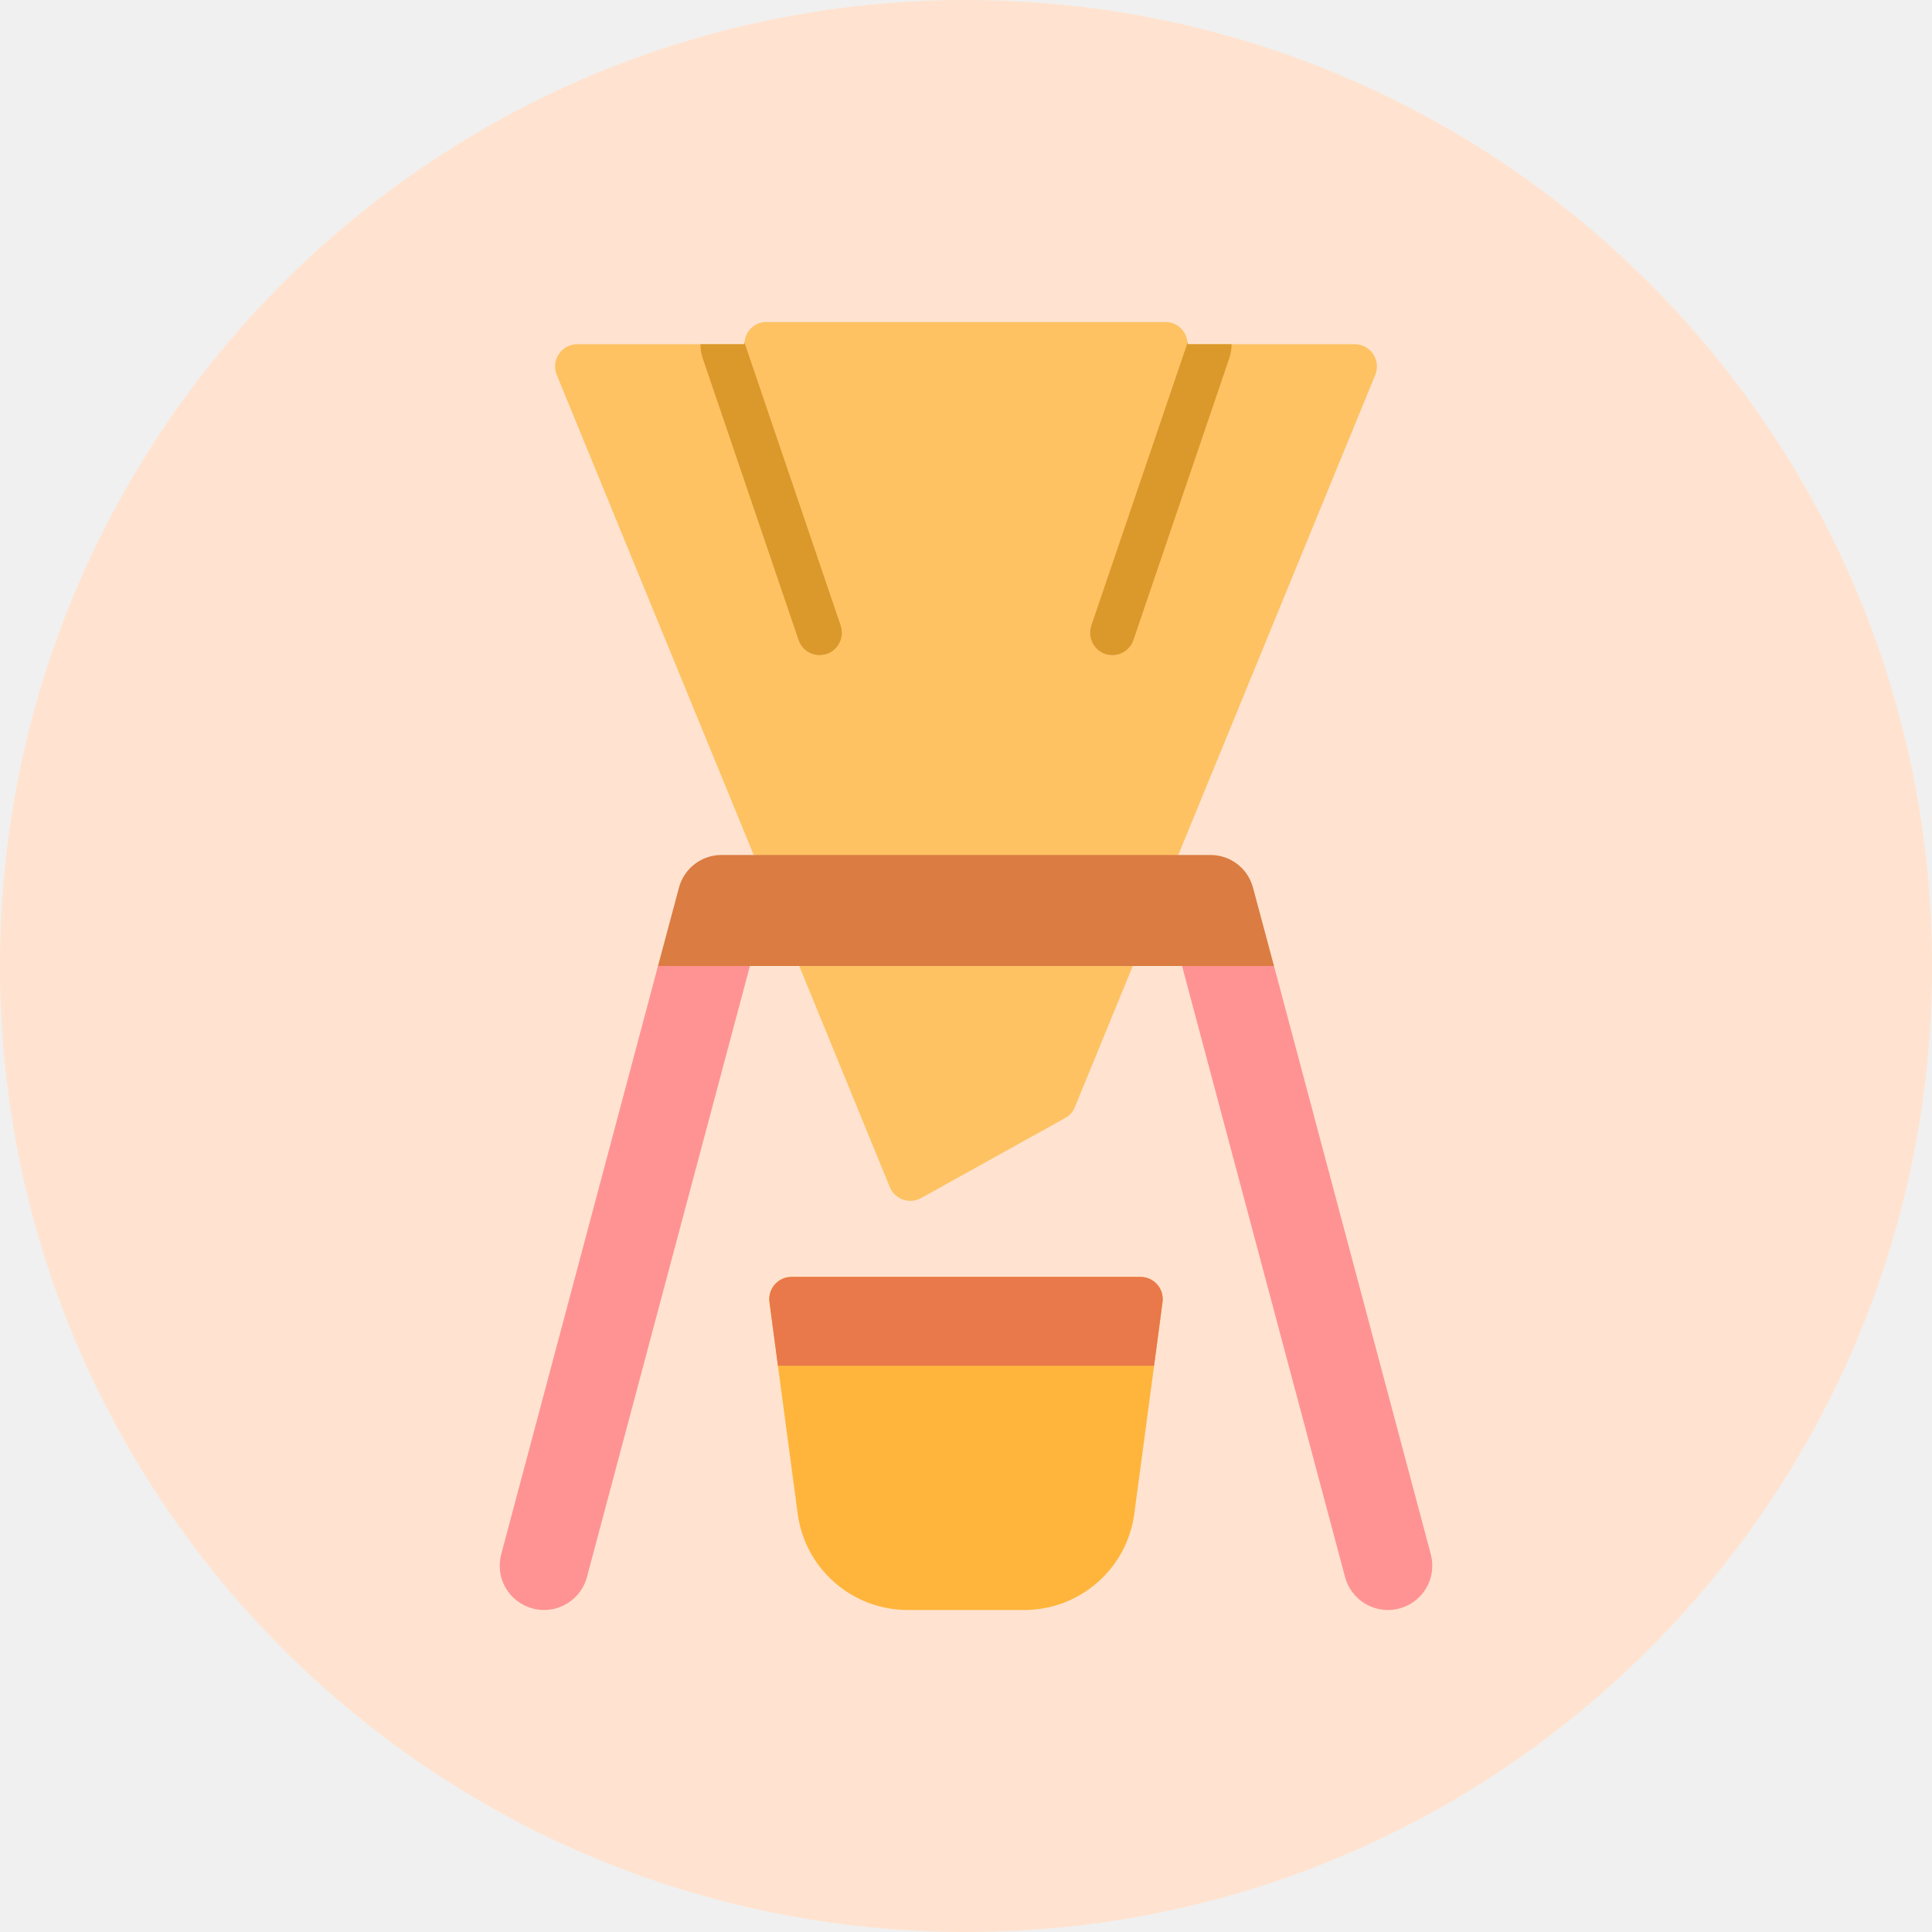
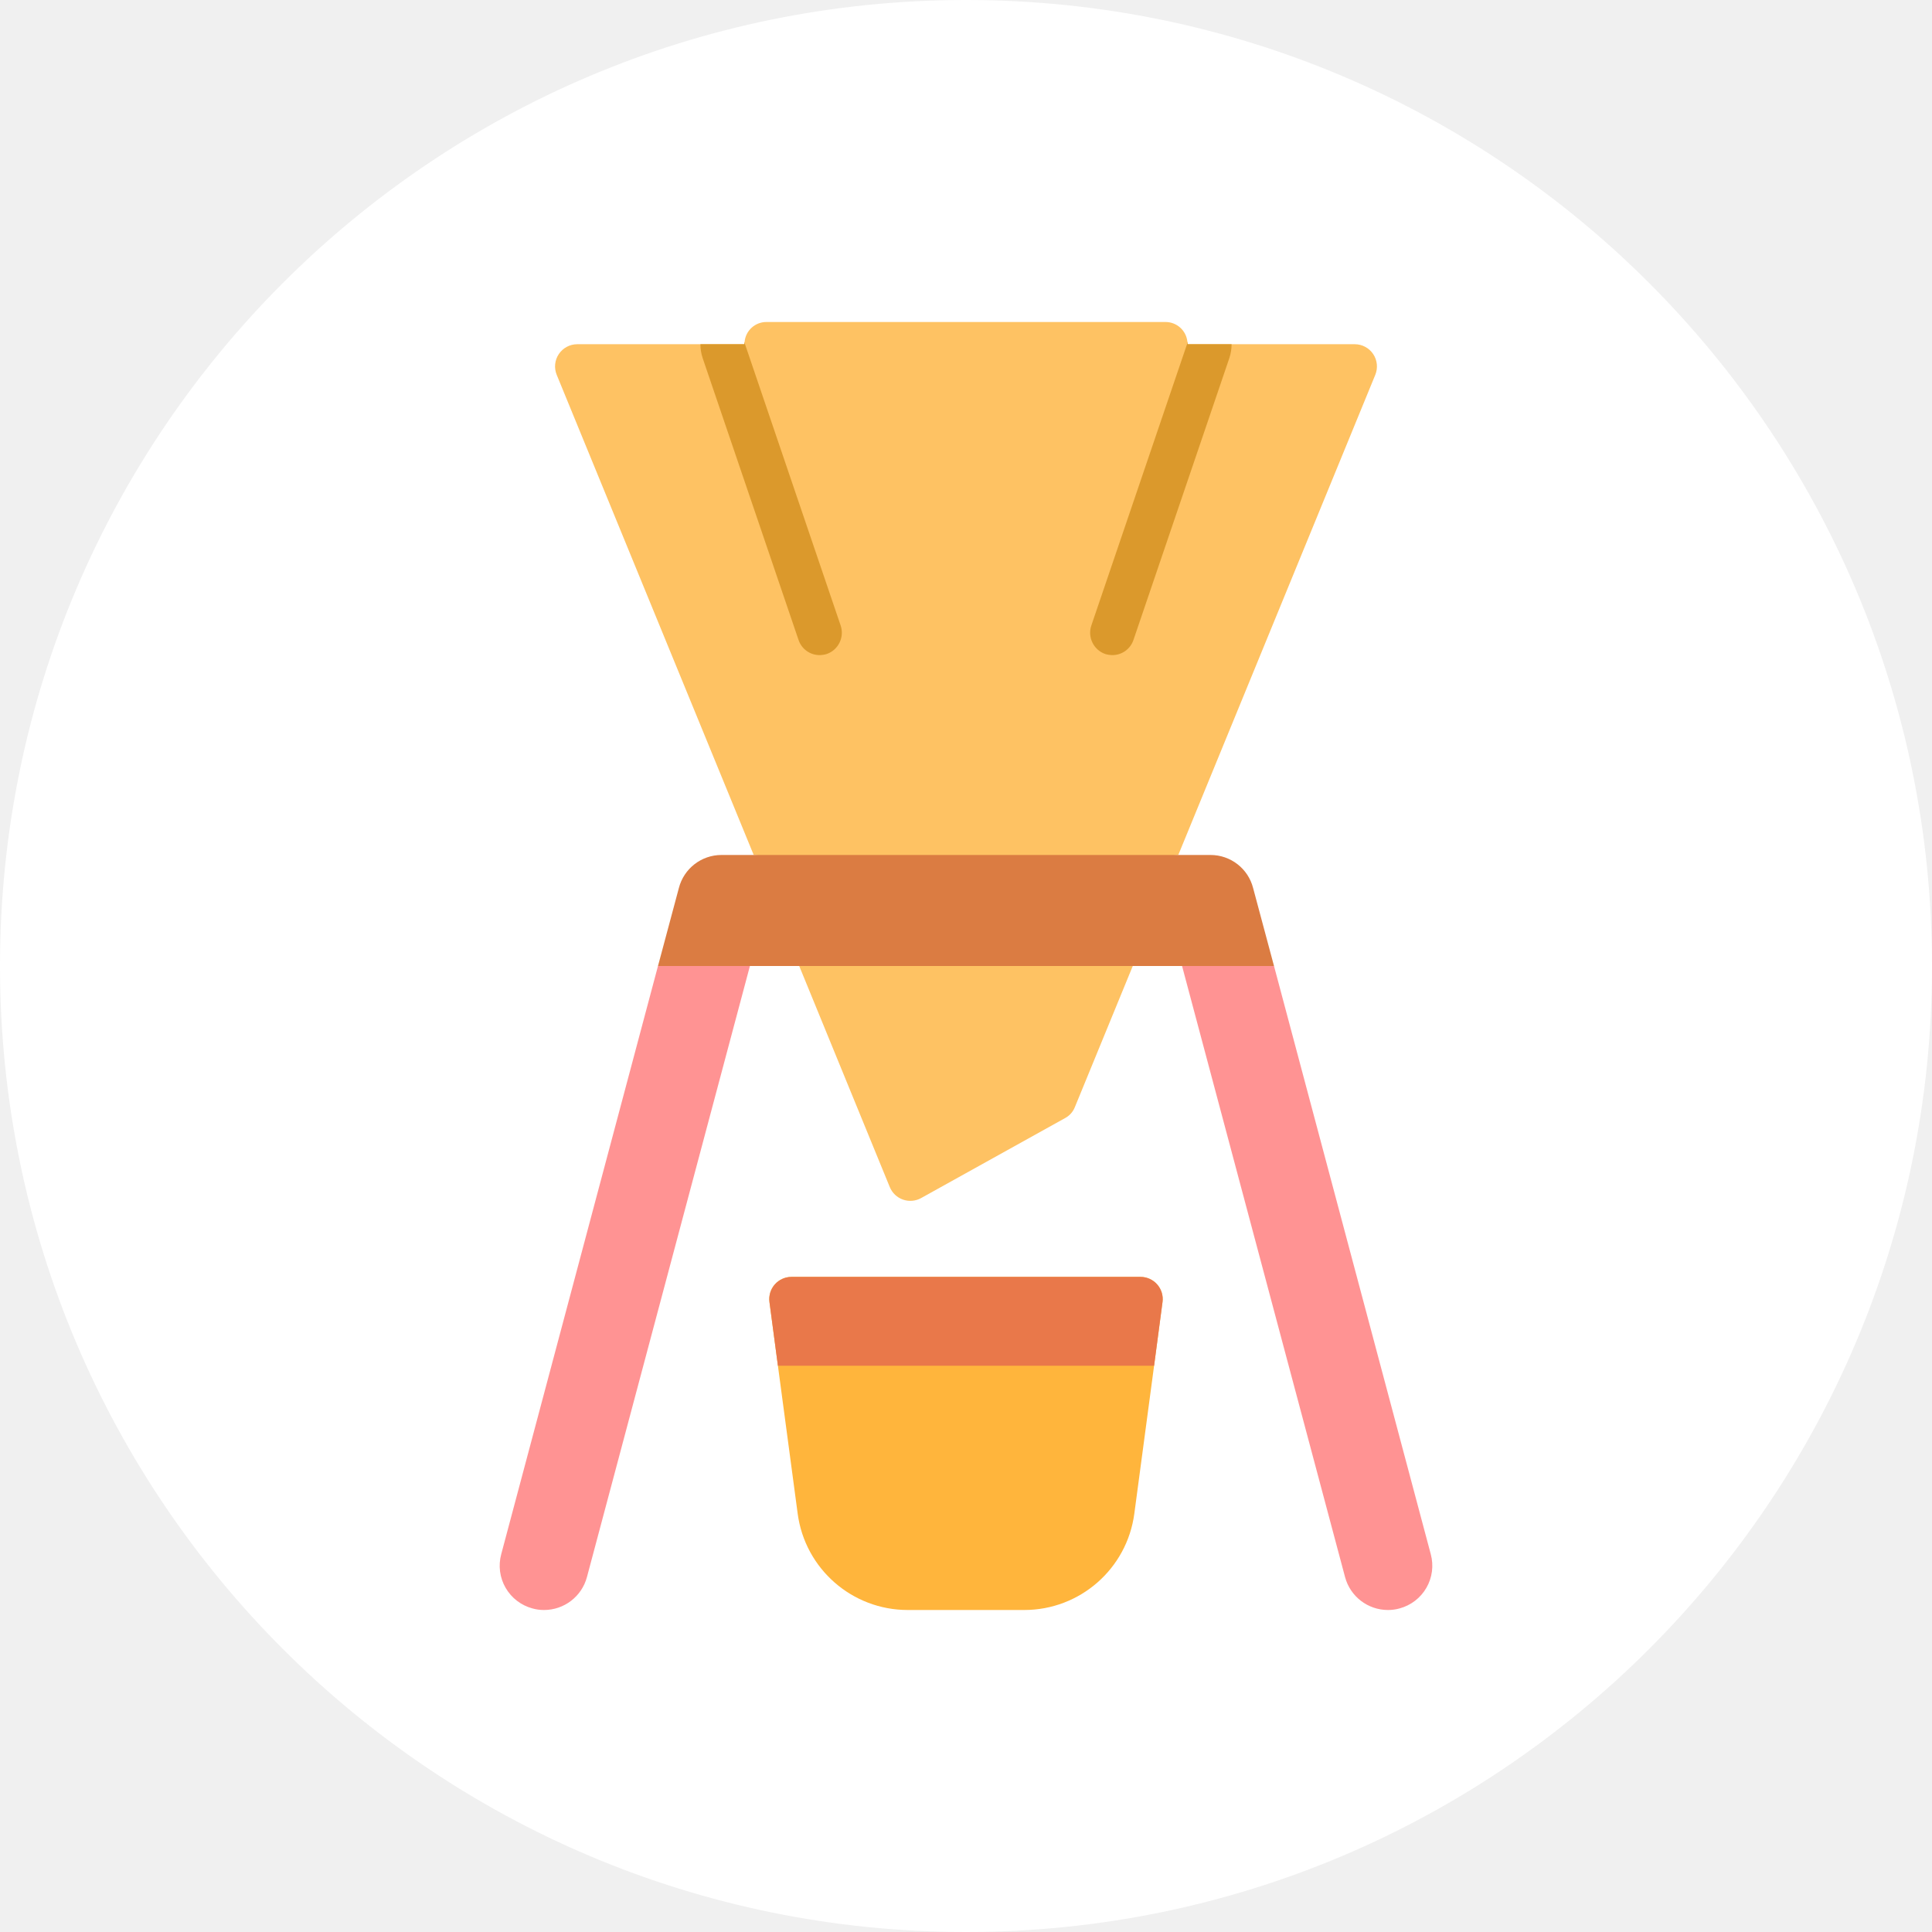
<svg xmlns="http://www.w3.org/2000/svg" width="96" height="96" viewBox="0 0 96 96" fill="none">
-   <circle cx="48" cy="48" r="48" fill="#FFE3D0" />
+   <circle cx="48" cy="48" r="48" fill="white" />
  <g clip-path="url(#clip0)">
    <path d="M56.287 48L53.407 55.018C53.314 55.25 53.142 55.442 52.921 55.559L45.771 59.531C45.496 59.684 45.169 59.712 44.872 59.609C44.575 59.506 44.336 59.281 44.215 58.99L39.713 48L48 46.897L56.287 48Z" fill="#FEC263" />
    <path d="M68.337 18.626L58.549 42.483L48 43.586L37.451 42.483L27.663 18.626C27.524 18.287 27.562 17.9 27.766 17.595C27.97 17.29 28.311 17.105 28.678 17.104H36.987C36.986 17.066 36.989 17.029 36.998 16.993C37.047 16.427 37.523 15.995 38.091 16H57.909C58.472 15.997 58.944 16.422 59.001 16.982C59.01 17.022 59.014 17.063 59.012 17.104H67.321C67.688 17.105 68.03 17.29 68.234 17.595C68.438 17.9 68.476 18.287 68.337 18.626Z" fill="#FEC263" />
-     <path d="M56.673 63.448H39.327C39.01 63.449 38.708 63.586 38.499 63.825C38.289 64.063 38.193 64.38 38.234 64.695L38.654 67.862L39.636 75.211C40.001 77.954 42.342 80.002 45.109 80H50.891C53.658 80.002 55.999 77.954 56.364 75.211L57.346 67.862L57.766 64.695C57.807 64.38 57.711 64.063 57.501 63.825C57.292 63.586 56.99 63.449 56.673 63.448Z" fill="#FFB53C" />
+     <path d="M56.673 63.448H39.327C39.009 63.449 38.708 63.586 38.498 63.825C38.289 64.063 38.193 64.38 38.234 64.695L38.654 67.862L39.636 75.211C40.001 77.954 42.342 80.002 45.109 80H50.891C53.658 80.002 55.999 77.954 56.364 75.211L57.346 67.862L57.765 64.695C57.807 64.38 57.71 64.063 57.501 63.825C57.292 63.586 56.99 63.449 56.673 63.448Z" fill="#FFB53C" />
    <path d="M37.263 48L29.164 78.367C28.905 79.33 28.032 79.999 27.034 80C26.84 80.001 26.647 79.975 26.461 79.923C25.897 79.773 25.416 79.404 25.124 78.899C24.832 78.394 24.753 77.794 24.905 77.23L32.695 48H37.263Z" fill="#FF9393" />
-     <path d="M69.539 79.923C69.352 79.975 69.159 80.001 68.965 80C67.968 79.999 67.095 79.33 66.836 78.367L58.736 48H63.305L71.095 77.23C71.246 77.794 71.168 78.394 70.876 78.899C70.584 79.404 70.103 79.773 69.539 79.923Z" fill="#FF9393" />
+     <path d="M69.539 79.923C69.352 79.975 69.159 80.001 68.965 80C67.968 79.999 67.095 79.33 66.836 78.367L58.736 48H63.305L71.095 77.23C71.247 77.794 71.168 78.394 70.876 78.899C70.584 79.404 70.103 79.773 69.539 79.923Z" fill="#FF9393" />
    <path d="M63.305 48H32.695L33.732 44.127C33.98 43.159 34.852 42.483 35.851 42.483H60.149C61.148 42.483 62.02 43.159 62.267 44.127L63.305 48Z" fill="#DB7C42" />
-     <path d="M57.766 64.695L57.346 67.862H38.654L38.234 64.695C38.193 64.38 38.289 64.063 38.499 63.825C38.708 63.586 39.01 63.449 39.327 63.448H56.673C56.99 63.449 57.292 63.586 57.501 63.825C57.711 64.063 57.807 64.38 57.766 64.695Z" fill="#E9784A" />
-     <path d="M61.197 17.104C61.197 17.336 61.16 17.567 61.087 17.788L56.32 31.802C56.168 32.251 55.746 32.553 55.272 32.552C55.152 32.55 55.033 32.531 54.919 32.497C54.345 32.296 54.037 31.674 54.224 31.095L58.99 17.081C58.989 17.048 58.992 17.015 59.001 16.982C59.011 17.022 59.014 17.063 59.013 17.104H61.197Z" fill="#DB992C" />
-     <path d="M41.776 31.095L37.021 17.104L37.01 17.07C37.011 17.044 37.008 17.018 36.999 16.993C36.989 17.029 36.986 17.066 36.988 17.104H34.803C34.803 17.336 34.84 17.567 34.913 17.788L39.68 31.801C39.832 32.251 40.254 32.553 40.728 32.552C40.848 32.55 40.967 32.531 41.081 32.497C41.655 32.295 41.964 31.674 41.776 31.095Z" fill="#DB992C" />
+     <path d="M57.765 64.695L57.346 67.862H38.654L38.234 64.695C38.193 64.38 38.289 64.063 38.498 63.825C38.708 63.586 39.009 63.449 39.327 63.448H56.673C56.99 63.449 57.292 63.586 57.501 63.825C57.71 64.063 57.807 64.38 57.765 64.695Z" fill="#E9784A" />
+     <path d="M61.197 17.104C61.197 17.336 61.159 17.567 61.087 17.788L56.32 31.802C56.168 32.251 55.746 32.553 55.272 32.552C55.152 32.55 55.033 32.531 54.918 32.497C54.345 32.296 54.036 31.674 54.223 31.095L58.99 17.081C58.988 17.048 58.992 17.015 59.001 16.982C59.01 17.022 59.014 17.063 59.012 17.104H61.197Z" fill="#DB992C" />
+     <path d="M41.776 31.095L37.02 17.104L37.01 17.07C37.011 17.044 37.008 17.018 36.998 16.993C36.989 17.029 36.986 17.066 36.987 17.104H34.803C34.803 17.336 34.84 17.567 34.913 17.788L39.68 31.801C39.832 32.251 40.254 32.553 40.728 32.552C40.848 32.55 40.967 32.531 41.081 32.497C41.655 32.295 41.963 31.674 41.776 31.095Z" fill="#DB992C" />
  </g>
  <defs>
    <clipPath id="clip0">
-       <rect width="64" height="64" fill="white" transform="translate(16 16)" />
+       <rect width="64" height="64" fill="white" transform="translate(15.9999 16)" />
    </clipPath>
  </defs>
</svg>
